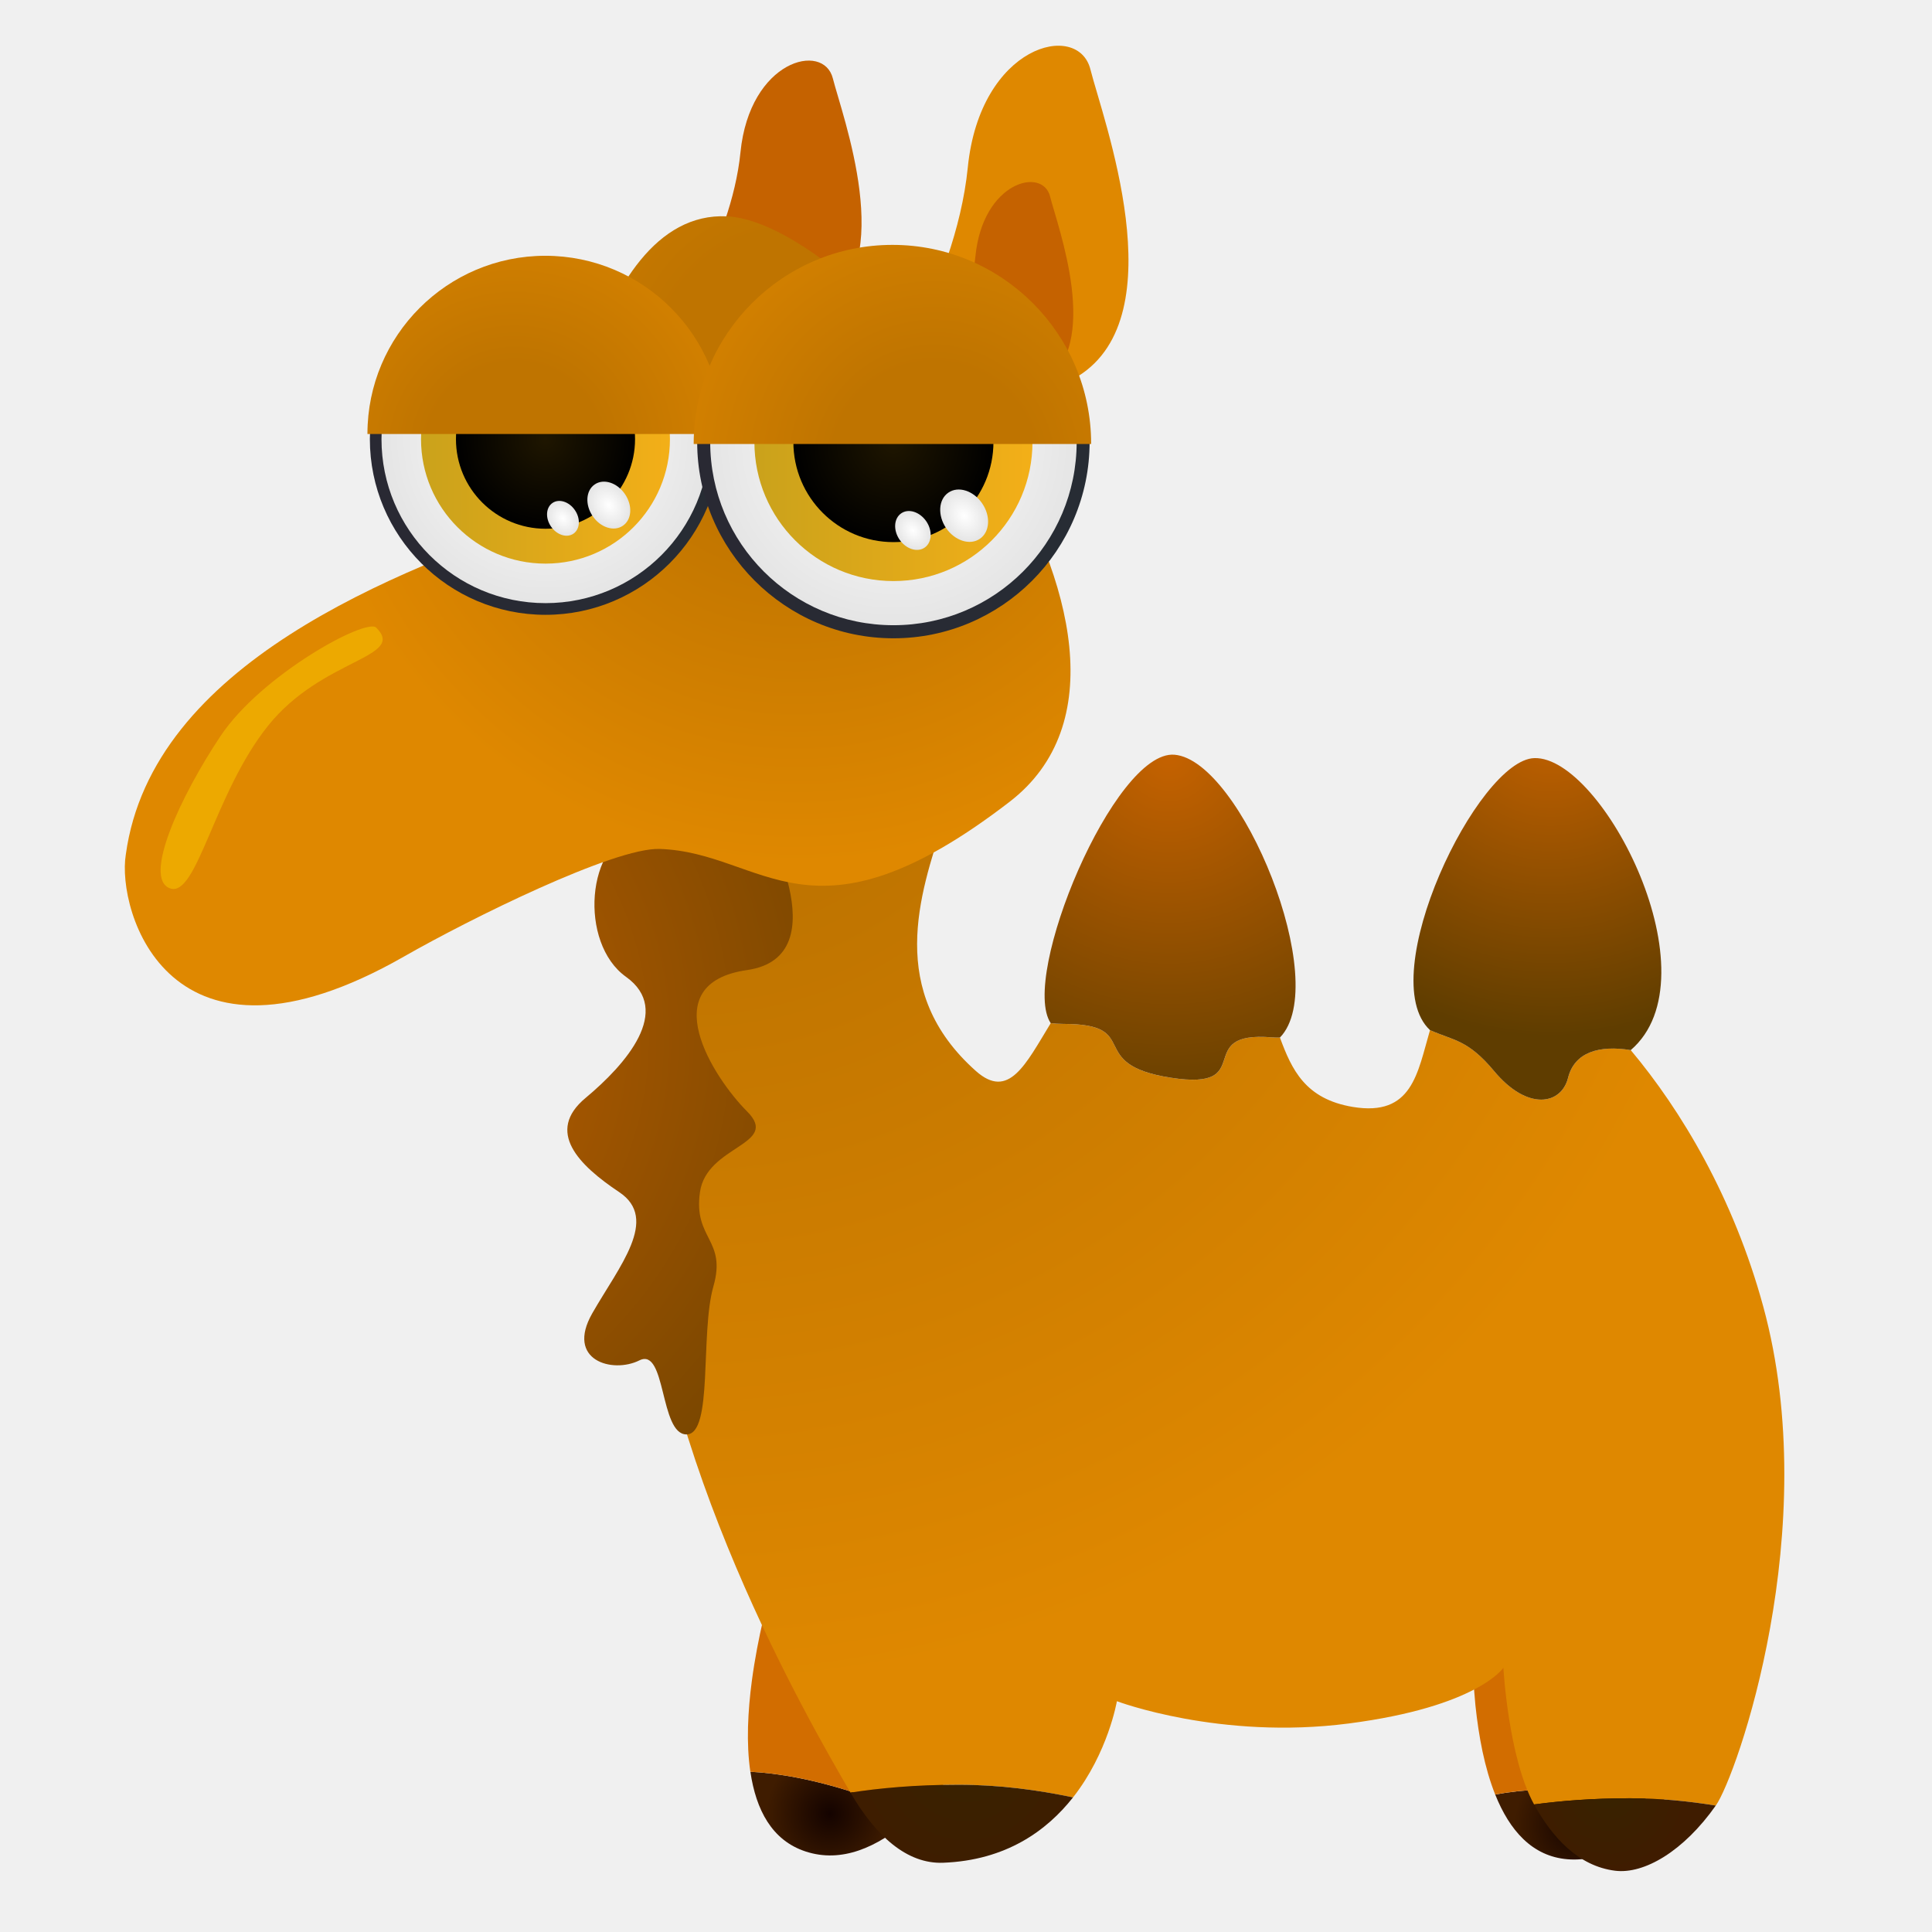
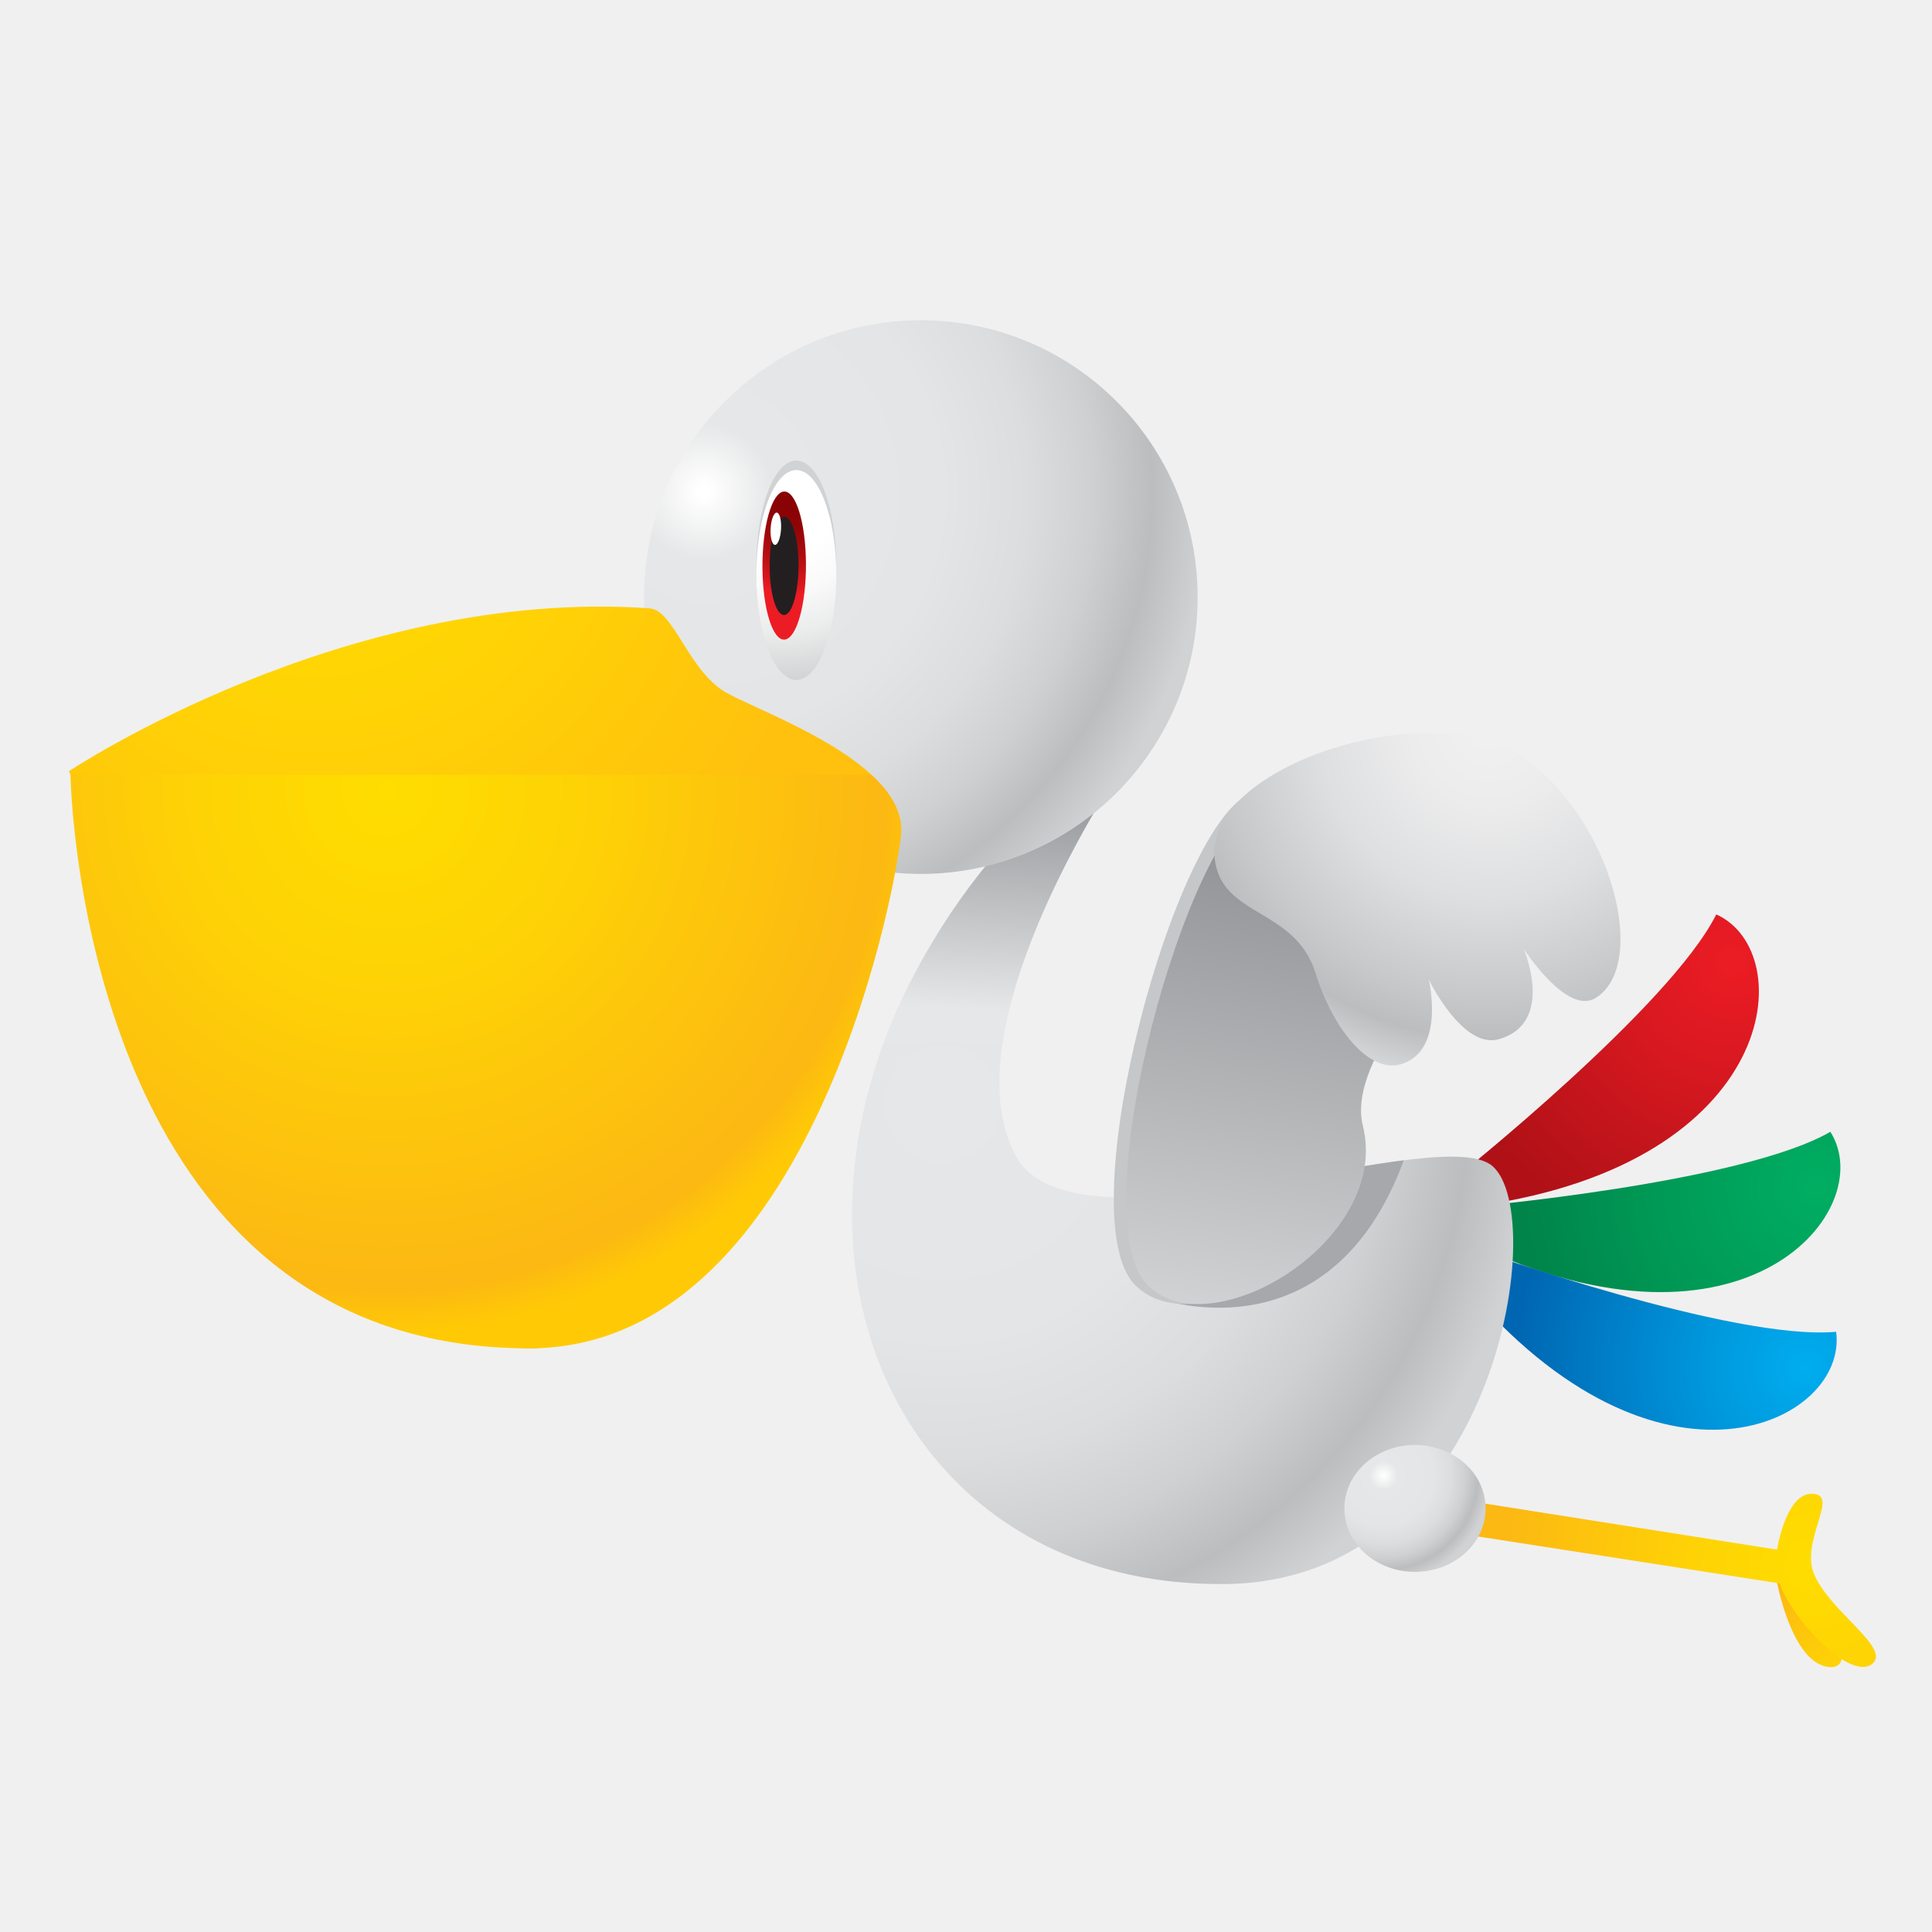
- <svg xmlns="http://www.w3.org/2000/svg" version="1.1" id="图层_1" x="0px" y="0px" width="100px" height="100px" viewBox="0 0 100 100" enable-background="new 0 0 100 100" xml:space="preserve">
+ <svg xmlns="http://www.w3.org/2000/svg" version="1.1" id="图层_1" x="0px" y="0px" width="50px" height="50px" viewBox="0 0 50 50" enable-background="new 0 0 50 50" xml:space="preserve">
  <g>
+     <radialGradient id="SVGID_1_" cx="-39.501" cy="-114.891" r="2.188" gradientTransform="matrix(1.7304 0 0 1.7304 116.1961 243.2938)" gradientUnits="userSpaceOnUse">
+       <stop offset="0" style="stop-color:#FFDD00" />
+       <stop offset="0.37" style="stop-color:#FED305" />
+       <stop offset="0.998" style="stop-color:#FCB813" />
+       <stop offset="1" style="stop-color:#FCB813" />
+     </radialGradient>
+     <path fill="url(#SVGID_1_)" d="M45.972,40.868c0,0,0.352,2.017,1.251,2.255c0.588,0.149,0.471-0.474,0.392-0.628   c-0.075-0.158-1.212-1.861-1.212-1.861L45.972,40.868z" />
+     <radialGradient id="SVGID_2_" cx="-40.03" cy="-117.192" r="4.702" gradientTransform="matrix(1.7304 0 0 1.7304 116.1961 243.2938)" gradientUnits="userSpaceOnUse">
+       <stop offset="0" style="stop-color:#FFDD00" />
+       <stop offset="0.37" style="stop-color:#FED305" />
+       <stop offset="0.998" style="stop-color:#FCB813" />
+       <stop offset="1" style="stop-color:#FCB813" />
+     </radialGradient>
+     <path fill="url(#SVGID_2_)" d="M37.327,38.739l8.662,1.365c0,0,0.255-1.625,1.021-1.43c0.506,0.13-0.415,1.256-0.056,2.08   c0.427,0.976,2.014,1.916,1.491,2.313c-0.577,0.439-2.088-1.194-2.387-2.089l-8.654-1.346L37.327,38.739z" />
+     <radialGradient id="SVGID_3_" cx="-41.238" cy="-126.206" r="4.362" gradientTransform="matrix(1.7304 0 0 1.7304 116.1961 243.2938)" gradientUnits="userSpaceOnUse">
+       <stop offset="0" style="stop-color:#EC1C24" />
+       <stop offset="0.391" style="stop-color:#D71820" />
+       <stop offset="1" style="stop-color:#B01117" />
+     </radialGradient>
+     <path fill="url(#SVGID_3_)" d="M37.701,30.456c0,0,5.521-4.402,6.716-6.791c2.163,0.971,1.642,6.419-6.12,7.536L37.701,30.456z" />
+     <radialGradient id="SVGID_4_" cx="-48.919" cy="-113.768" r="4.362" gradientTransform="matrix(1.4424 0.956 -0.956 1.4424 8.7935 241.5942)" gradientUnits="userSpaceOnUse">
+       <stop offset="0" style="stop-color:#00AE62" />
+       <stop offset="0.533" style="stop-color:#009A56" />
+       <stop offset="1" style="stop-color:#00844A" />
+     </radialGradient>
+     <path fill="url(#SVGID_4_)" d="M38.021,31.241c0,0,7.034-0.619,9.349-1.95c1.27,2.003-2.176,6.256-9.264,2.901L38.021,31.241z" />
+     <radialGradient id="SVGID_5_" cx="-49.917" cy="-102.506" r="4.362" gradientTransform="matrix(0.9122 1.4704 -1.4704 0.9122 -58.4516 202.3014)" gradientUnits="userSpaceOnUse">
+       <stop offset="0" style="stop-color:#00ADEE" />
+       <stop offset="0.338" style="stop-color:#0098DD" />
+       <stop offset="1" style="stop-color:#0066B2" />
+     </radialGradient>
+     <path fill="url(#SVGID_5_)" d="M38.206,32.339c0,0,6.654,2.371,9.313,2.127c0.315,2.351-4.589,4.778-9.631-1.226L38.206,32.339z" />
+     <radialGradient id="SVGID_6_" cx="-53.054" cy="-124.093" r="8.865" gradientTransform="matrix(1.7304 0 0 1.7304 116.1961 243.2938)" gradientUnits="userSpaceOnUse">
+       <stop offset="0" style="stop-color:#E6E7E8" />
+       <stop offset="0.397" style="stop-color:#E4E5E6" />
+       <stop offset="0.595" style="stop-color:#DCDDDF" />
+       <stop offset="0.749" style="stop-color:#CFD0D2" />
+       <stop offset="0.88" style="stop-color:#BCBEC0" />
+       <stop offset="0.888" style="stop-color:#BBBDBF" />
+       <stop offset="1" style="stop-color:#D0D2D3" />
+     </radialGradient>
+     <path fill="url(#SVGID_6_)" d="M28.95,19.994c0,0-4.475,6.65-2.648,9.941c1.514,2.729,10.605-0.816,12.238,0.182   c1.631,0.997,0.28,10.786-6.798,10.877c-9.567,0.122-13.191-10.844-5.622-19.306L28.95,19.994z" />
+     <path fill="#A6A8AB" d="M36.33,30.029c-1.827,0.231-4.355,0.815-6.446,0.939l-0.021,2.605   C29.863,33.574,34.382,35.301,36.33,30.029z" />
+     <linearGradient id="SVGID_7_" gradientUnits="userSpaceOnUse" x1="4.075" y1="-143.772" x2="4.37" y2="-149.421" gradientTransform="matrix(1.0385 0 0 1.0385 21.5439 175.4638)">
+       <stop offset="0" style="stop-color:#E6E7E8" />
+       <stop offset="1" style="stop-color:#929497" />
+     </linearGradient>
+     <path fill="url(#SVGID_7_)" d="M25.944,27.007c0.483-3.261,3.006-7.013,3.006-7.013l-2.83,1.694   c-1.521,1.702-2.583,3.515-3.242,5.319H25.944z" />
+     <radialGradient id="SVGID_8_" cx="-56.081" cy="-132.972" r="7.551" gradientTransform="matrix(1.7304 0 0 1.7304 115.2606 242.827)" gradientUnits="userSpaceOnUse">
+       <stop offset="0.011" style="stop-color:#FFFFFF" />
+       <stop offset="0.135" style="stop-color:#E6E7E8" />
+       <stop offset="0.471" style="stop-color:#E4E5E6" />
+       <stop offset="0.64" style="stop-color:#DCDDDF" />
+       <stop offset="0.77" style="stop-color:#CFD0D2" />
+       <stop offset="0.881" style="stop-color:#BCBEC0" />
+       <stop offset="0.888" style="stop-color:#BBBDBF" />
+       <stop offset="1" style="stop-color:#D0D2D3" />
+     </radialGradient>
+     <circle fill="url(#SVGID_8_)" cx="23.831" cy="15.453" r="7.164" />
    <g>
-       <radialGradient id="SVGID_1_" cx="42.948" cy="93.871" r="3.285" gradientUnits="userSpaceOnUse">
-         <stop offset="0" style="stop-color:#140300" />
-         <stop offset="1" style="stop-color:#3F1C00" />
+       <ellipse fill="#D0D2D3" cx="20.609" cy="14.636" rx="1.035" ry="2.716" />
+       <radialGradient id="SVGID_9_" cx="0.874" cy="62.398" r="5.63" gradientTransform="matrix(0.8315 0 0 0.8315 19.4489 -38.8895)" gradientUnits="userSpaceOnUse">
+         <stop offset="0.303" style="stop-color:#FFFFFF" />
+         <stop offset="0.493" style="stop-color:#FAFAFA" />
+         <stop offset="0.733" style="stop-color:#EAEBEB" />
+         <stop offset="0.999" style="stop-color:#D0D2D3" />
+         <stop offset="1" style="stop-color:#D0D2D3" />
      </radialGradient>
-       <path fill="url(#SVGID_1_)" d="M44.577,92.903c-2.443-0.821-4.335-1.125-5.737-1.197c0.289,1.967,1.111,3.556,2.863,4.128    c1.861,0.609,3.7-0.213,5.355-1.642C46.427,93.702,45.625,93.257,44.577,92.903z" />
-       <path fill="#D26D00" d="M47.755,80.672c-5.825-2.316-7.095-0.917-7.095-0.917s-0.22,0.615-0.51,1.598    c-0.195,0.669-0.424,1.508-0.643,2.449c-0.227,0.981-0.44,2.068-0.589,3.18c-0.107,0.799-0.178,1.608-0.201,2.401    c-0.021,0.806,0.013,1.589,0.121,2.323c1.402,0.072,3.294,0.376,5.737,1.197c1.049,0.354,1.85,0.799,2.481,1.289    c0.498-0.431,0.978-0.914,1.438-1.432c0.543-0.61,1.057-1.266,1.534-1.931c0.474-0.659,0.91-1.327,1.305-1.969    c0.482-0.785,0.903-1.531,1.243-2.168c0.639-1.202,1.002-2.022,1.002-2.022S53.582,82.99,47.755,80.672z" />
+       <ellipse fill="url(#SVGID_9_)" cx="20.609" cy="14.881" rx="1.035" ry="2.716" />
+       <g>
+         <radialGradient id="SVGID_10_" cx="-163.226" cy="326.711" r="2.016" gradientTransform="matrix(-0.9475 0.4305 0.2206 1.5002 -206.1964 -407.5969)" gradientUnits="userSpaceOnUse">
+           <stop offset="0.303" style="stop-color:#8A0304" />
+           <stop offset="0.425" style="stop-color:#8F0406" />
+           <stop offset="0.579" style="stop-color:#9F080B" />
+           <stop offset="0.75" style="stop-color:#B90F13" />
+           <stop offset="0.933" style="stop-color:#DD181F" />
+           <stop offset="1" style="stop-color:#EC1C24" />
+         </radialGradient>
+         <path fill="url(#SVGID_10_)" d="M20.307,16.552c-0.311,0.031-0.568-0.801-0.575-1.861c-0.006-1.058,0.24-1.939,0.552-1.97     c0.311-0.029,0.567,0.802,0.574,1.861C20.865,15.64,20.618,16.522,20.307,16.552z" />
+         <path fill="#231F20" d="M20.3,15.916c-0.206,0.02-0.377-0.533-0.381-1.234c-0.006-0.704,0.158-1.29,0.365-1.31     c0.206-0.019,0.378,0.533,0.382,1.236C20.669,15.311,20.505,15.898,20.3,15.916z" />
+         <ellipse transform="matrix(-0.9984 -0.0562 0.0562 -0.9984 39.3544 28.4748)" fill="#FFFFFF" cx="20.077" cy="13.684" rx="0.135" ry="0.418" />
+       </g>
    </g>
-     <g>
-       <radialGradient id="SVGID_2_" cx="81.678" cy="94.424" r="3.293" gradientUnits="userSpaceOnUse">
-         <stop offset="0" style="stop-color:#140300" />
-         <stop offset="1" style="stop-color:#3F1C00" />
-       </radialGradient>
-       <path fill="url(#SVGID_2_)" d="M83.251,92.716c-2.57-0.231-4.48-0.087-5.859,0.169c0.739,1.846,1.908,3.201,3.745,3.35    c1.95,0.159,3.548-1.069,4.826-2.842C85.235,93.062,84.353,92.814,83.251,92.716z" />
-       <path fill="#D26D00" d="M83.494,80.079c-6.203-0.897-7.114,0.76-7.114,0.76s-0.067,0.649-0.119,1.672    c-0.036,0.697-0.063,1.564-0.059,2.531c0.01,1.008,0.055,2.115,0.166,3.23c0.085,0.802,0.203,1.605,0.366,2.382    c0.168,0.788,0.382,1.542,0.657,2.23c1.379-0.256,3.289-0.4,5.859-0.169c1.102,0.099,1.984,0.346,2.712,0.677    c0.384-0.534,0.739-1.116,1.065-1.727c0.387-0.721,0.733-1.478,1.043-2.236c0.308-0.751,0.576-1.502,0.811-2.218    c0.288-0.877,0.522-1.7,0.704-2.398c0.344-1.318,0.505-2.2,0.505-2.2S89.7,80.979,83.494,80.079z" />
-     </g>
-     <g>
-       <path fill="#C56200" d="M34.496,17.46c0,0,3.351-4.785,3.83-9.572c0.478-4.785,4.305-5.742,4.783-3.827    c0.481,1.912,3.354,9.571-0.478,11.963C38.804,18.417,34.496,17.46,34.496,17.46z" />
-     </g>
-     <g>
-       <radialGradient id="SVGID_3_" cx="35.531" cy="31.567" r="55.934" gradientUnits="userSpaceOnUse">
-         <stop offset="0.286" style="stop-color:#BF7400" />
-         <stop offset="1" style="stop-color:#DF8800" />
-       </radialGradient>
-       <path fill="url(#SVGID_3_)" d="M91.266,67.627c-1.54-5.647-4.249-10.161-6.859-13.273c-1.625-0.268-2.91,0.102-3.242,1.431    c-0.348,1.393-2.091,1.742-3.831-0.349c-1.355-1.625-2.08-1.568-3.317-2.118c-0.65,2.222-0.911,4.489-3.998,3.976    c-2.466-0.411-3.16-1.937-3.77-3.589c-0.132,0.004-0.269,0-0.41-0.01c-4.181-0.349-0.696,2.786-5.225,2.09    c-4.528-0.698-1.393-2.787-5.573-2.787c-0.24,0-0.455-0.016-0.655-0.039c-1.301,2.134-2.173,3.988-3.873,2.477    c-9.297-8.267,6.967-19.971-6.502-18.577c-6.648,0.688-11.206,12.924-10.681,25.543c0.537,12.944,8.595,26.78,10.692,30.384    c1.476-0.229,3.324-0.407,5.589-0.407c2.135,0,4.163,0.28,5.928,0.655c1.821-2.32,2.271-4.98,2.271-4.98s5.335,2.019,12.001,1.153    c6.67-0.864,8.004-2.882,8.004-2.882s0.255,4.652,1.589,7.073c1.371-0.183,2.997-0.32,4.955-0.32c1.564,0,3.064,0.153,4.45,0.379    C89.888,91.927,94.4,79.122,91.266,67.627z" />
-       <radialGradient id="SVGID_4_" cx="50.03" cy="90.83" r="6.869" gradientUnits="userSpaceOnUse">
-         <stop offset="0" style="stop-color:#382300" />
-         <stop offset="1" style="stop-color:#3F1C00" />
-       </radialGradient>
-       <path fill="url(#SVGID_4_)" d="M44.021,92.785c1.32,2.266,2.935,3.699,4.789,3.631c3.262-0.123,5.373-1.661,6.729-3.383    c-1.766-0.375-3.793-0.655-5.928-0.655C47.346,92.378,45.498,92.557,44.021,92.785z" />
-       <radialGradient id="SVGID_5_" cx="83.249" cy="92.715" r="4.114" gradientUnits="userSpaceOnUse">
-         <stop offset="0" style="stop-color:#382300" />
-         <stop offset="1" style="stop-color:#3F1C00" />
-       </radialGradient>
-       <path fill="url(#SVGID_5_)" d="M79.403,93.397c0.932,1.688,2.281,3.195,4.199,3.432c1.493,0.185,3.538-1.003,5.206-3.373    c-1.386-0.226-2.886-0.379-4.45-0.379C82.4,93.077,80.774,93.215,79.403,93.397z" />
-       <radialGradient id="SVGID_6_" cx="60.507" cy="39.101" r="19.447" gradientUnits="userSpaceOnUse">
-         <stop offset="0" style="stop-color:#C56200" />
-         <stop offset="1" style="stop-color:#5F3D00" />
-       </radialGradient>
-       <path fill="url(#SVGID_6_)" d="M60.613,55.784c4.528,0.696,1.044-2.438,5.225-2.09c0.142,0.01,0.278,0.014,0.41,0.01    c2.726-2.797-2.013-14.364-5.461-14.64c-3.108-0.249-8.011,11.494-6.402,13.894c0.2,0.023,0.415,0.039,0.655,0.039    C59.221,52.997,56.085,55.086,60.613,55.784z" />
-       <radialGradient id="SVGID_7_" cx="80.268" cy="37.188" r="16.445" gradientUnits="userSpaceOnUse">
-         <stop offset="0" style="stop-color:#C56200" />
-         <stop offset="1" style="stop-color:#5F3D00" />
-       </radialGradient>
-       <path fill="url(#SVGID_7_)" d="M77.333,55.436c1.74,2.091,3.483,1.741,3.831,0.349c0.332-1.329,1.617-1.698,3.242-1.431    c4.422-3.795-1.451-15.206-4.984-15.115c-2.934,0.075-8.36,11.32-5.406,14.079C75.253,53.867,75.978,53.811,77.333,55.436z" />
-     </g>
-     <radialGradient id="SVGID_8_" cx="16.027" cy="53.693" r="39.376" gradientUnits="userSpaceOnUse">
-       <stop offset="0" style="stop-color:#C56200" />
-       <stop offset="1" style="stop-color:#5F3D00" />
+     <radialGradient id="SVGID_11_" cx="-62.428" cy="-133.529" r="7.873" gradientTransform="matrix(1.7304 0 0 1.7304 116.1961 243.2938)" gradientUnits="userSpaceOnUse">
+       <stop offset="0" style="stop-color:#FFDD00" />
+       <stop offset="0.457" style="stop-color:#FFD305" />
+       <stop offset="1" style="stop-color:#FFC10E" />
    </radialGradient>
-     <path fill="url(#SVGID_8_)" d="M39.366,42.199c0,0,4.18,7.315-0.698,8.011c-4.876,0.697-1.742,5.574,0,7.316   c1.742,1.74-2.09,1.74-2.438,4.178c-0.348,2.439,1.393,2.439,0.696,4.878c-0.696,2.438,0,7.663-1.393,7.663   c-1.394,0-1.045-4.528-2.438-3.832c-1.393,0.697-3.832,0-2.438-2.438c1.393-2.438,3.482-4.877,1.393-6.271   c-2.09-1.393-3.832-3.134-1.741-4.875c2.09-1.743,4.528-4.528,2.09-6.271c-2.439-1.741-2.09-6.965,0.696-7.663   c2.788-0.696,5.225-7.314,6.966-5.921C41.805,38.368,41.805,41.154,39.366,42.199z" />
-     <g>
-       <radialGradient id="SVGID_9_" cx="41.223" cy="19.209" r="25.482" gradientUnits="userSpaceOnUse">
-         <stop offset="0.286" style="stop-color:#BF7400" />
-         <stop offset="1" style="stop-color:#DF8800" />
-       </radialGradient>
-       <path fill="url(#SVGID_9_)" d="M20.904,49.514c3.446-1.969,10.887-5.649,13.236-5.573c5.432,0.174,7.807,5.493,18.114-2.438    c10.308-7.932-7.315-29.956-14.63-30.305c-7.314-0.348-8.84,15.397-8.84,15.397l0.042,0.083    c-8.481,2.893-20.962,7.716-22.313,17.547C6.032,47.116,8.712,56.48,20.904,49.514z" />
-     </g>
-     <g>
-       <path fill="#DF8800" d="M45.011,21.374c0,0,4.445-6.35,5.081-12.699c0.634-6.353,5.713-7.621,6.348-5.082    c0.638,2.541,4.446,12.701-0.633,15.876C50.727,22.643,45.011,21.374,45.011,21.374z" />
-       <path fill="#C56200" d="M47.391,20.996c0,0,2.708-3.866,3.097-7.734c0.384-3.867,3.48-4.639,3.864-3.092    c0.389,1.545,2.711,7.733-0.384,9.667C50.872,21.77,47.391,20.996,47.391,20.996z" />
-     </g>
-     <path fill="#EDA900" d="M19.477,32.489c1.567,1.565-2.805,1.576-5.606,5.08c-2.804,3.504-3.68,8.935-5.08,8.409   c-1.401-0.526,0.524-4.731,2.627-7.884C13.52,34.94,18.951,31.963,19.477,32.489z" />
-     <g>
-       <g>
-         <path fill="#FFFFFF" d="M28.237,14.381c4.6,0,8.348,3.75,8.348,8.349c0,4.605-3.748,8.353-8.348,8.353     c-4.605,0-8.351-3.747-8.351-8.353C19.886,18.131,23.632,14.381,28.237,14.381z" />
-         <linearGradient id="SVGID_10_" gradientUnits="userSpaceOnUse" x1="20.094" y1="22.732" x2="38.275" y2="22.732" gradientTransform="matrix(-1 0 0 1 57.4189 0)">
-           <stop offset="0" style="stop-color:#272C34" />
-           <stop offset="1" style="stop-color:#292933" />
-         </linearGradient>
-         <path fill="url(#SVGID_10_)" d="M19.144,22.729c0,5.014,4.075,9.094,9.094,9.094c5.011,0,9.088-4.08,9.088-9.094     c0-5.009-4.077-9.089-9.088-9.089C23.219,13.641,19.144,17.72,19.144,22.729z M19.886,22.729c0-4.599,3.746-8.349,8.351-8.349     c4.6,0,8.348,3.75,8.348,8.349c0,4.605-3.748,8.353-8.348,8.353C23.632,31.082,19.886,27.335,19.886,22.729z" />
-       </g>
-       <radialGradient id="SVGID_11_" cx="29.184" cy="22.732" r="8.488" gradientTransform="matrix(-1 0 0 1 57.4189 0)" gradientUnits="userSpaceOnUse">
-         <stop offset="0" style="stop-color:#FFFFFF" />
-         <stop offset="1" style="stop-color:#E5E5E5" />
-       </radialGradient>
-       <path fill="url(#SVGID_11_)" d="M19.746,22.729c0,4.691,3.8,8.489,8.491,8.489c4.685,0,8.487-3.798,8.487-8.489    c0-4.687-3.802-8.484-8.487-8.484C23.546,14.245,19.746,18.043,19.746,22.729z" />
-       <linearGradient id="SVGID_12_" gradientUnits="userSpaceOnUse" x1="22.743" y1="22.732" x2="35.627" y2="22.732" gradientTransform="matrix(-1 0 0 1 57.4189 0)">
-         <stop offset="0" style="stop-color:#F3AF18" />
-         <stop offset="1" style="stop-color:#CAA21B" />
-       </linearGradient>
-       <path fill="url(#SVGID_12_)" d="M21.792,22.729c0,3.562,2.886,6.444,6.445,6.444c3.556,0,6.439-2.882,6.439-6.444    c0-3.553-2.883-6.439-6.439-6.439C24.679,16.291,21.792,19.177,21.792,22.729z" />
-       <radialGradient id="SVGID_13_" cx="29.185" cy="22.733" r="4.635" gradientTransform="matrix(-1 0 0 1 57.4189 0)" gradientUnits="userSpaceOnUse">
-         <stop offset="0" style="stop-color:#1F1600" />
-         <stop offset="1" style="stop-color:#000000" />
-       </radialGradient>
-       <path fill="url(#SVGID_13_)" d="M23.6,22.729c0,2.563,2.077,4.639,4.638,4.639c2.557,0,4.632-2.077,4.632-4.639    c0-2.559-2.076-4.631-4.632-4.631C25.676,18.099,23.6,20.171,23.6,22.729z" />
-       <radialGradient id="SVGID_14_" cx="-208.288" cy="-142.9" r="1.295" gradientTransform="matrix(-0.6444 0.4405 0.5644 0.8255 -22.0567 235.8591)" gradientUnits="userSpaceOnUse">
-         <stop offset="0" style="stop-color:#FFFFFF" />
-         <stop offset="1" style="stop-color:#E5E5E5" />
-       </radialGradient>
-       <path fill="url(#SVGID_14_)" d="M30.677,26.716c0.403,0.593,1.106,0.814,1.564,0.495c0.464-0.313,0.511-1.046,0.106-1.638    c-0.403-0.592-1.104-0.817-1.566-0.498C30.319,25.389,30.274,26.125,30.677,26.716z" />
-       <radialGradient id="SVGID_15_" cx="-147.079" cy="-325.8" r="1.297" gradientTransform="matrix(-0.478 0.3268 0.4186 0.6124 95.2145 274.4133)" gradientUnits="userSpaceOnUse">
-         <stop offset="0" style="stop-color:#FFFFFF" />
-         <stop offset="1" style="stop-color:#E5E5E5" />
-       </radialGradient>
-       <path fill="url(#SVGID_15_)" d="M28.517,27.25c0.302,0.442,0.821,0.607,1.165,0.373c0.341-0.236,0.375-0.78,0.076-1.217    c-0.3-0.44-0.819-0.606-1.161-0.373S28.219,26.812,28.517,27.25z" />
-     </g>
-     <radialGradient id="SVGID_16_" cx="26.63" cy="23.368" r="15.933" gradientUnits="userSpaceOnUse">
-       <stop offset="0.286" style="stop-color:#BF7400" />
-       <stop offset="1" style="stop-color:#DF8800" />
+     <path fill="url(#SVGID_11_)" d="M16.81,15.743c0.64,0.046,1.008,1.65,2.015,2.2c1.009,0.55,4.675,1.833,4.492,3.665   c-0.185,1.833-4.216,13.287-9.622,13.287S1.783,19.959,1.783,19.959S8.93,15.194,16.81,15.743z" />
+     <radialGradient id="SVGID_12_" cx="-61.363" cy="-128.771" r="8.12" gradientTransform="matrix(1.7304 0 0 1.7304 116.1961 243.2938)" gradientUnits="userSpaceOnUse">
+       <stop offset="0" style="stop-color:#FFDD00" />
+       <stop offset="0.339" style="stop-color:#FED305" />
+       <stop offset="0.913" style="stop-color:#FCB813" />
+       <stop offset="0.916" style="stop-color:#FCB813" />
+       <stop offset="1" style="stop-color:#FFCA05" />
    </radialGradient>
-     <path fill="url(#SVGID_16_)" d="M28.225,13.239c-5.078,0-9.206,4.134-9.206,9.213c0,0.004,0,0.009,0,0.011H37.43   c0-0.002,0-0.006,0-0.011C37.43,17.373,33.3,13.239,28.225,13.239z" />
-     <g>
-       <g>
-         <g>
-           <path fill="#FFFFFF" d="M46.247,13.553c5.139,0,9.324,4.19,9.324,9.326c0,5.146-4.185,9.331-9.324,9.331      c-5.146,0-9.331-4.185-9.331-9.331C36.916,17.743,41.101,13.553,46.247,13.553z" />
-           <linearGradient id="SVGID_17_" gradientUnits="userSpaceOnUse" x1="1.02" y1="22.882" x2="21.332" y2="22.882" gradientTransform="matrix(-1 0 0 1 57.4189 0)">
-             <stop offset="0" style="stop-color:#272C34" />
-             <stop offset="1" style="stop-color:#292933" />
-           </linearGradient>
-           <path fill="url(#SVGID_17_)" d="M36.086,22.878c0,5.601,4.555,10.16,10.16,10.16c5.598,0,10.152-4.559,10.152-10.16      c0-5.597-4.554-10.153-10.152-10.153C40.641,12.726,36.086,17.281,36.086,22.878z M36.916,22.878      c0-5.136,4.185-9.326,9.331-9.326c5.139,0,9.324,4.19,9.324,9.326c0,5.146-4.185,9.331-9.324,9.331      C41.101,32.209,36.916,28.024,36.916,22.878z" />
-         </g>
-         <radialGradient id="SVGID_18_" cx="11.175" cy="22.881" r="9.482" gradientTransform="matrix(-1 0 0 1 57.4189 0)" gradientUnits="userSpaceOnUse">
-           <stop offset="0" style="stop-color:#FFFFFF" />
-           <stop offset="1" style="stop-color:#E5E5E5" />
-         </radialGradient>
-         <path fill="url(#SVGID_18_)" d="M36.76,22.878c0,5.244,4.246,9.483,9.487,9.483c5.234,0,9.481-4.24,9.481-9.483     c0-5.236-4.247-9.478-9.481-9.478C41.005,13.401,36.76,17.642,36.76,22.878z" />
-         <linearGradient id="SVGID_19_" gradientUnits="userSpaceOnUse" x1="3.978" y1="22.881" x2="18.371" y2="22.881" gradientTransform="matrix(-1 0 0 1 57.4189 0)">
-           <stop offset="0" style="stop-color:#F3AF18" />
-           <stop offset="1" style="stop-color:#CAA21B" />
-         </linearGradient>
-         <path fill="url(#SVGID_19_)" d="M39.048,22.878c0,3.979,3.223,7.198,7.199,7.198c3.973,0,7.194-3.219,7.194-7.198     c0-3.97-3.221-7.193-7.194-7.193C42.271,15.686,39.048,18.908,39.048,22.878z" />
-         <radialGradient id="SVGID_20_" cx="11.176" cy="22.882" r="5.178" gradientTransform="matrix(-1 0 0 1 57.4189 0)" gradientUnits="userSpaceOnUse">
-           <stop offset="0" style="stop-color:#1F1600" />
-           <stop offset="1" style="stop-color:#000000" />
-         </radialGradient>
-         <path fill="url(#SVGID_20_)" d="M41.065,22.878c0,2.863,2.317,5.182,5.182,5.182c2.857,0,5.174-2.318,5.174-5.182     c0-2.858-2.317-5.174-5.174-5.174C43.382,17.704,41.065,20.02,41.065,22.878z" />
-         <radialGradient id="SVGID_21_" cx="-227.341" cy="-132.067" r="1.448" gradientTransform="matrix(-0.6444 0.4405 0.5644 0.8255 -22.0567 235.8591)" gradientUnits="userSpaceOnUse">
-           <stop offset="0" style="stop-color:#FFFFFF" />
-           <stop offset="1" style="stop-color:#E5E5E5" />
-         </radialGradient>
-         <path fill="url(#SVGID_21_)" d="M48.969,27.333c0.454,0.661,1.238,0.907,1.75,0.554c0.516-0.351,0.57-1.169,0.118-1.832     c-0.451-0.66-1.235-0.913-1.75-0.556C48.572,25.849,48.522,26.673,48.969,27.333z" />
-         <radialGradient id="SVGID_22_" cx="-172.293" cy="-311.317" r="1.449" gradientTransform="matrix(-0.478 0.3268 0.4186 0.6124 95.2145 274.4133)" gradientUnits="userSpaceOnUse">
-           <stop offset="0" style="stop-color:#FFFFFF" />
-           <stop offset="1" style="stop-color:#E5E5E5" />
-         </radialGradient>
-         <path fill="url(#SVGID_22_)" d="M46.559,27.929c0.336,0.493,0.918,0.676,1.3,0.416c0.382-0.263,0.418-0.872,0.087-1.36     c-0.338-0.492-0.917-0.678-1.298-0.416C46.266,26.829,46.224,27.439,46.559,27.929z" />
-       </g>
-       <radialGradient id="SVGID_23_" cx="48.345" cy="24.091" r="18.383" gradientUnits="userSpaceOnUse">
-         <stop offset="0.286" style="stop-color:#BF7400" />
-         <stop offset="1" style="stop-color:#DF8800" />
-       </radialGradient>
-       <path fill="url(#SVGID_23_)" d="M46.193,12.675c-5.674,0-10.288,4.619-10.288,10.295c0,0.005,0,0.008,0,0.012h20.572    c0-0.004,0-0.007,0-0.012C56.478,17.294,51.866,12.675,46.193,12.675z" />
-     </g>
+     <path fill="url(#SVGID_12_)" d="M13.694,34.895c7.131,0,9.438-11.454,9.622-13.287c0.057-0.575-0.266-1.095-0.766-1.558H1.823   C1.875,21.884,2.767,34.895,13.694,34.895z" />
+     <radialGradient id="SVGID_13_" cx="-45.841" cy="-118.529" r="1.586" gradientTransform="matrix(1.7304 0 0 1.7304 115.1346 243.2938)" gradientUnits="userSpaceOnUse">
+       <stop offset="0" style="stop-color:#FFFFFF" />
+       <stop offset="0.135" style="stop-color:#E6E7E8" />
+       <stop offset="0.471" style="stop-color:#E4E5E6" />
+       <stop offset="0.64" style="stop-color:#DCDDDF" />
+       <stop offset="0.77" style="stop-color:#CFD0D2" />
+       <stop offset="0.881" style="stop-color:#BCBEC0" />
+       <stop offset="0.888" style="stop-color:#BBBDBF" />
+       <stop offset="1" style="stop-color:#D0D2D3" />
+     </radialGradient>
+     <ellipse fill="url(#SVGID_13_)" cx="36.62" cy="39.038" rx="1.828" ry="1.642" />
+     <path fill="#C5C7C9" d="M29.356,33.234c-1.705-1.812,1.068-12.02,3.04-12.711c1.653-0.582,4.981,4.067,4.981,4.067   s-2.869,2.764-2.426,4.542C35.697,32.116,30.956,34.936,29.356,33.234z" />
+     <linearGradient id="SVGID_14_" gradientUnits="userSpaceOnUse" x1="9.08" y1="-136.541" x2="10.927" y2="-147.676" gradientTransform="matrix(1.0385 0 0 1.0385 22.8711 175.8437)">
+       <stop offset="0" style="stop-color:#D0D2D3" />
+       <stop offset="1" style="stop-color:#929497" />
+     </linearGradient>
+     <path fill="url(#SVGID_14_)" d="M29.676,33.234c-1.704-1.812,1.067-11.882,3.039-12.575c1.65-0.582,4.982,3.931,4.982,3.931   s-2.871,2.764-2.427,4.542C36.017,32.116,31.276,34.936,29.676,33.234z" />
+     <radialGradient id="SVGID_15_" cx="225.547" cy="-318.728" r="9.531" gradientTransform="matrix(1.0385 0 0 1.0385 -195.6729 349.8101)" gradientUnits="userSpaceOnUse">
+       <stop offset="0" style="stop-color:#F1F1F2" />
+       <stop offset="0.207" style="stop-color:#ECECED" />
+       <stop offset="0.451" style="stop-color:#DEDFE0" />
+       <stop offset="0.712" style="stop-color:#C6C8CA" />
+       <stop offset="0.815" style="stop-color:#BBBDBF" />
+       <stop offset="1" style="stop-color:#E6E7E8" />
+     </radialGradient>
+     <path fill="url(#SVGID_15_)" d="M31.434,22.205c-0.25-2.415,5.696-4.262,7.995-2.611c2.298,1.65,3.251,5.381,1.863,6.235   c-0.746,0.458-1.863-1.28-1.863-1.28s0.837,1.923-0.639,2.345c-0.938,0.269-1.813-1.544-1.813-1.544s0.438,1.812-0.693,2.184   c-0.862,0.284-1.811-0.96-2.237-2.345C33.521,23.481,31.597,23.751,31.434,22.205z" />
  </g>
</svg>
